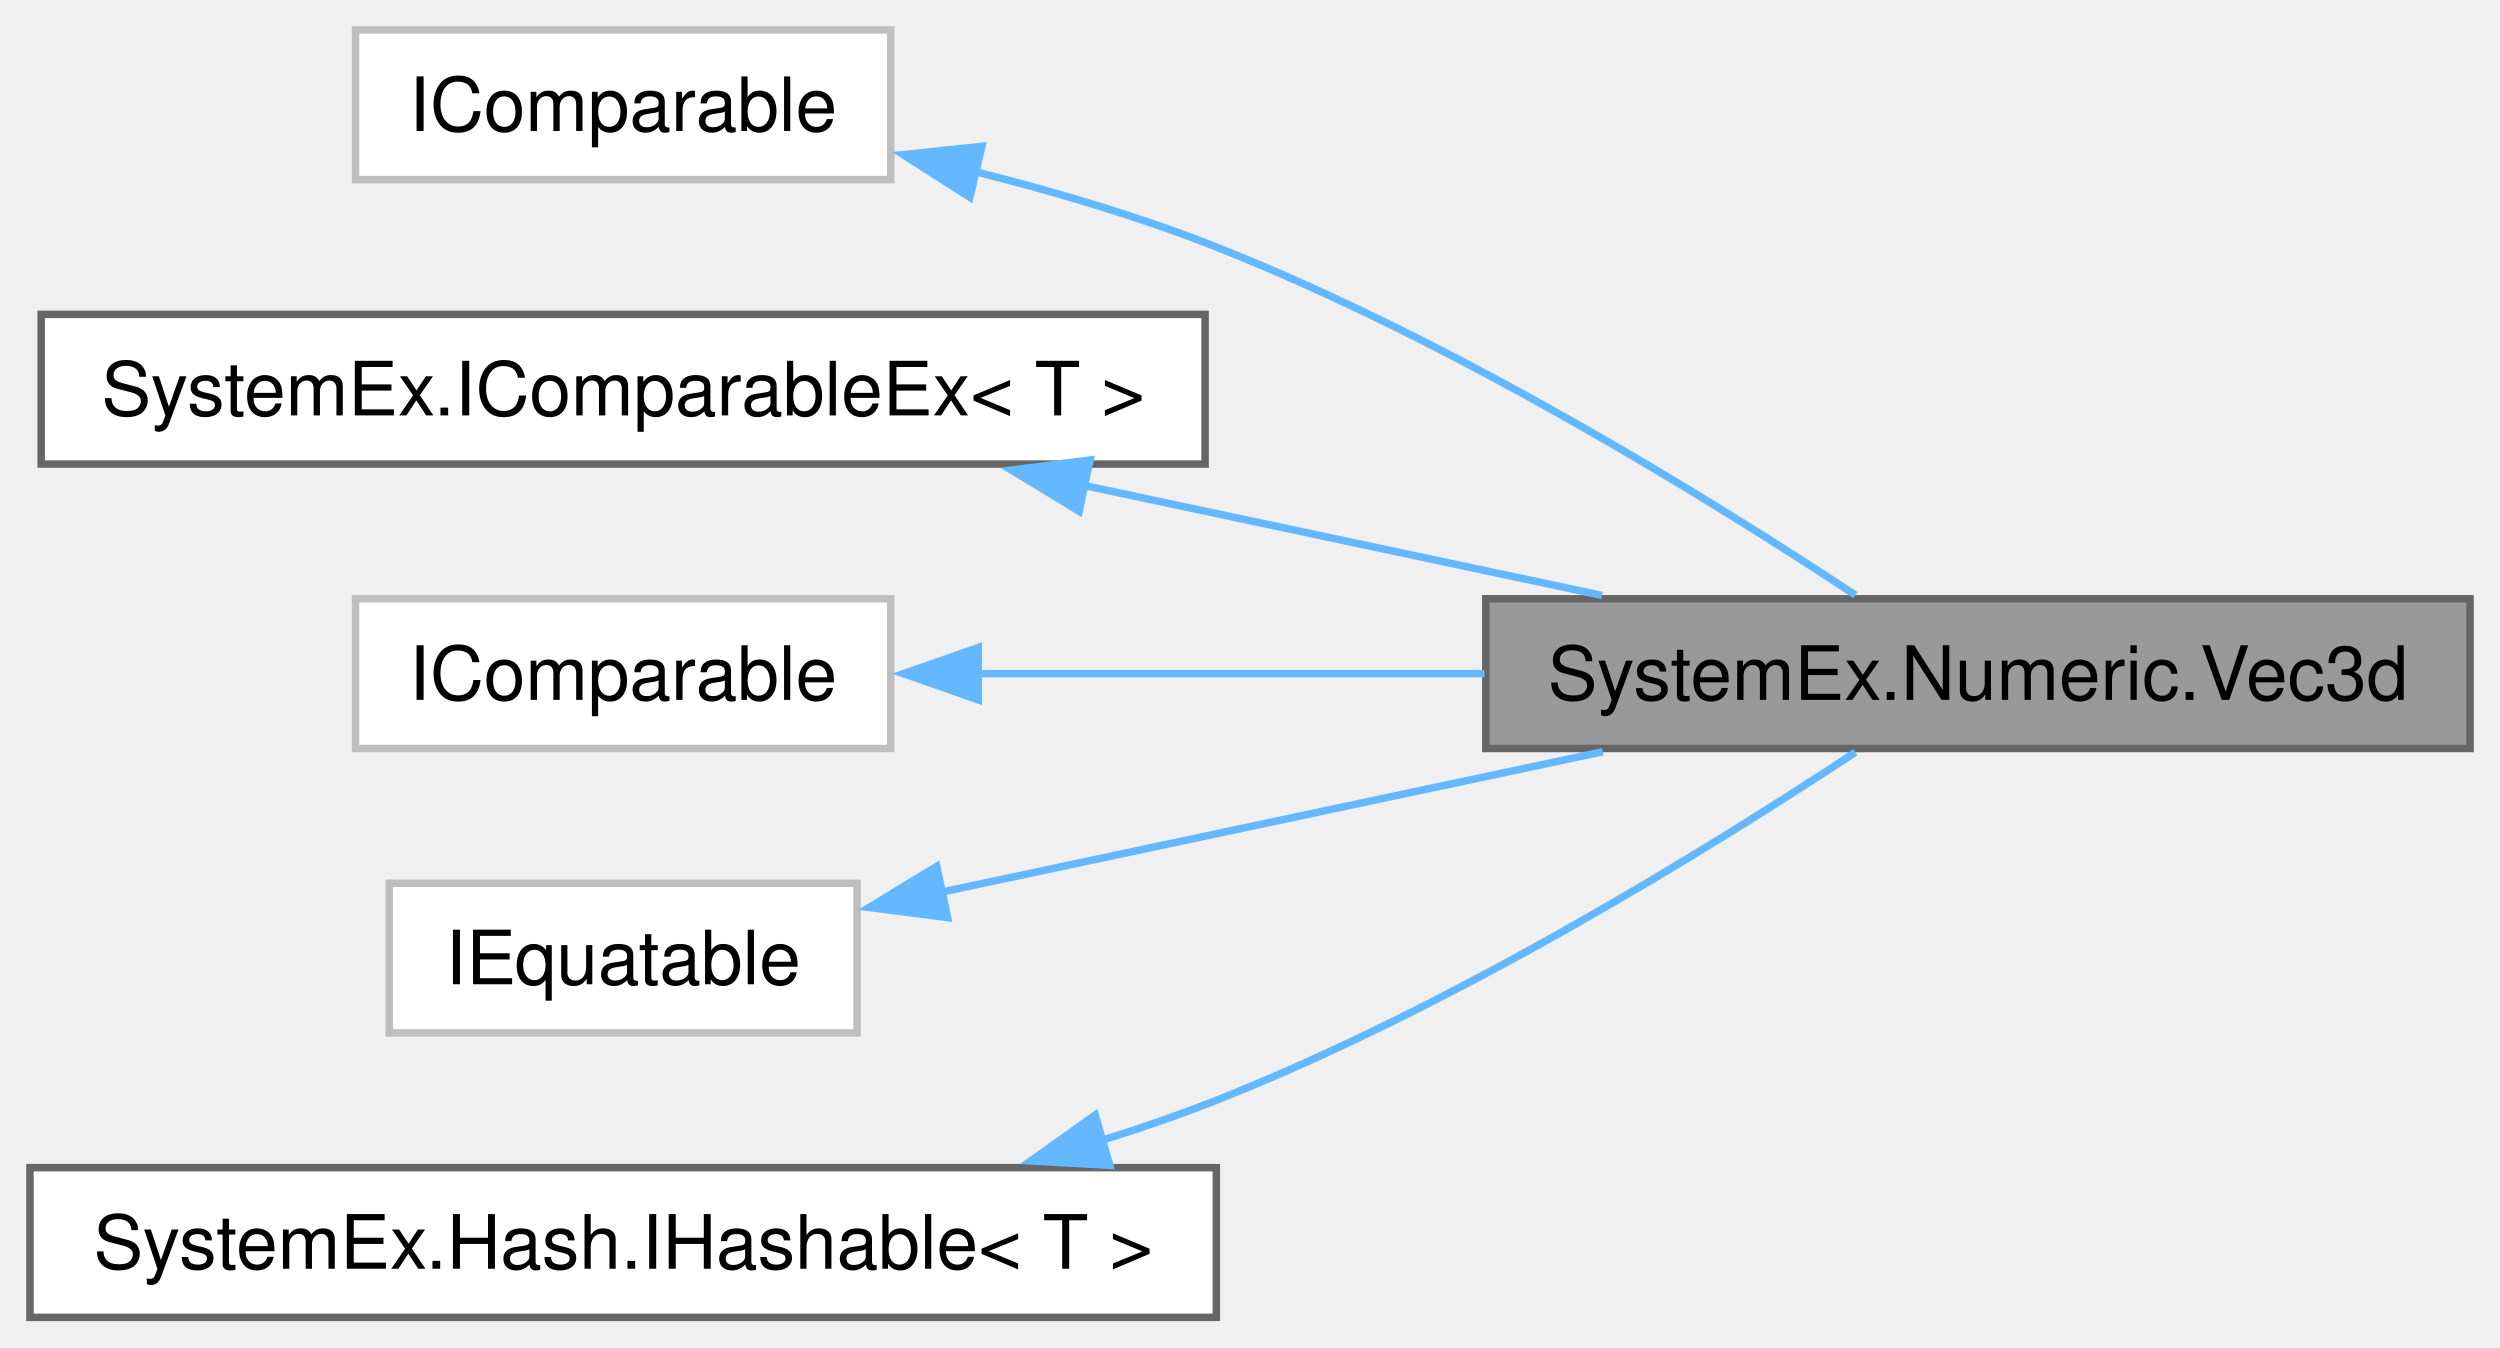
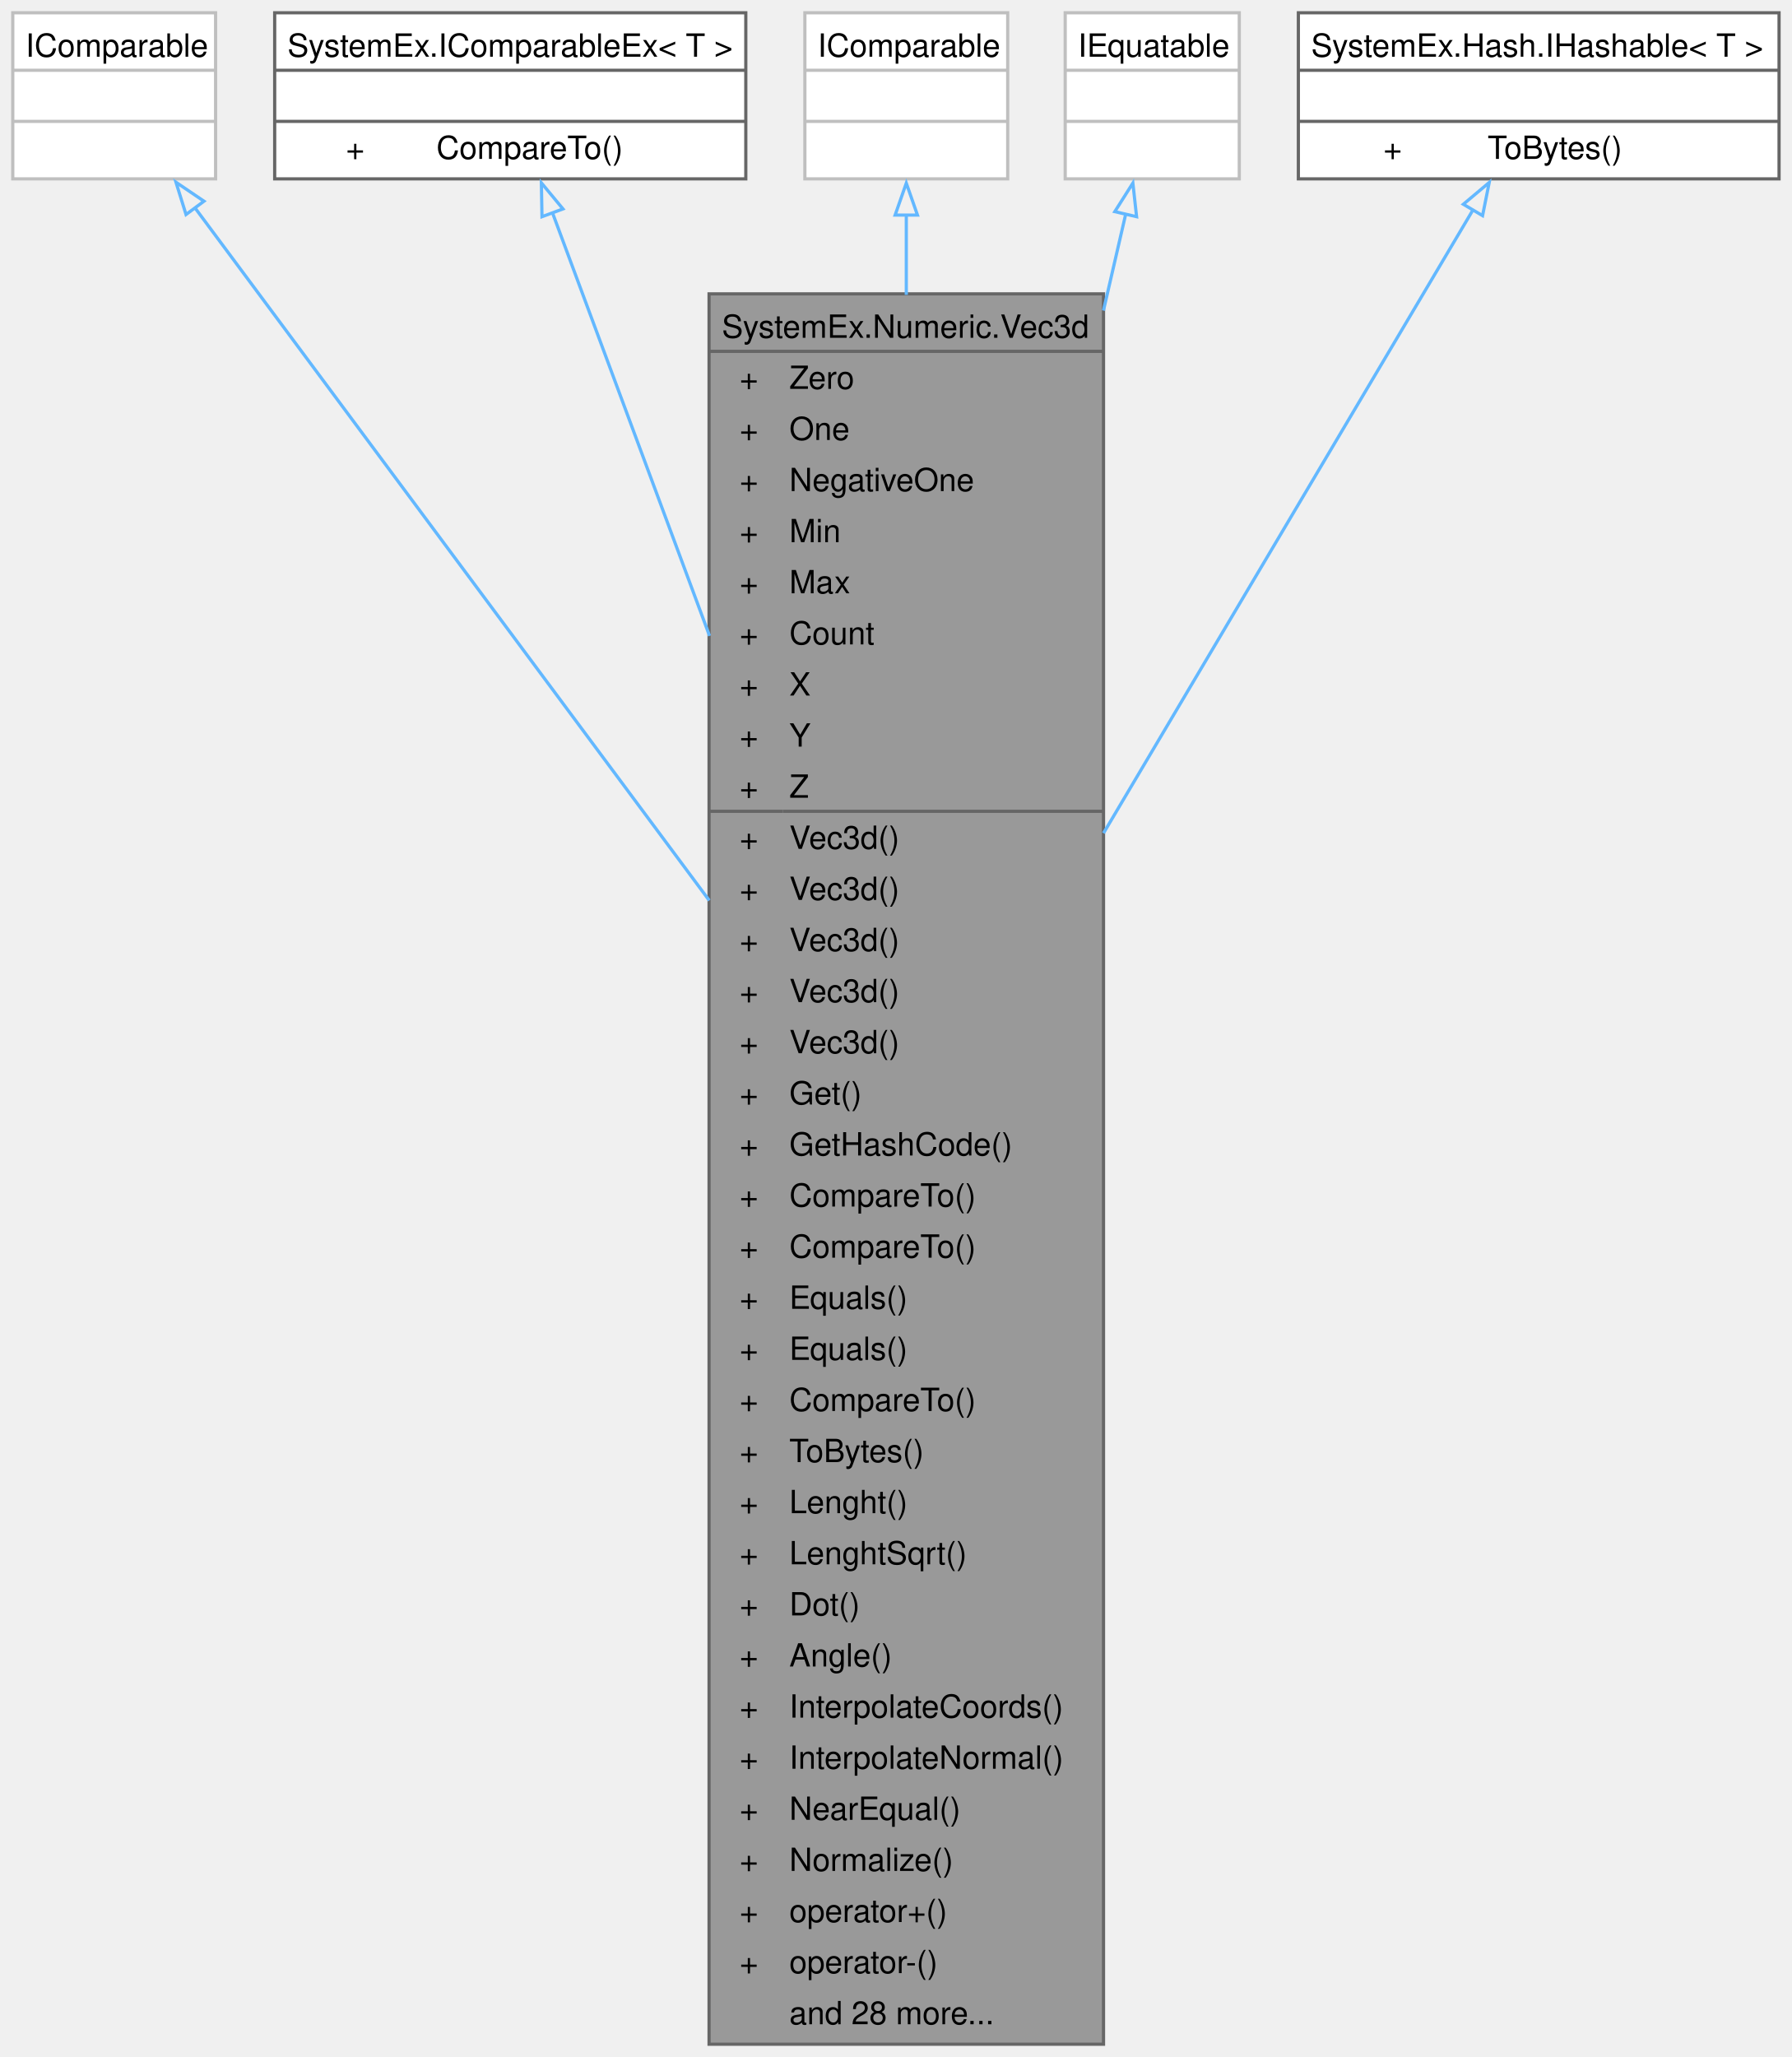
- <svg xmlns="http://www.w3.org/2000/svg" xmlns:xlink="http://www.w3.org/1999/xlink" width="334pt" height="180pt" viewBox="0.00 0.00 334.00 180.00">
-   <g id="graph0" class="graph" transform="scale(1 1) rotate(0) translate(4 176)">
+ <svg xmlns="http://www.w3.org/2000/svg" xmlns:xlink="http://www.w3.org/1999/xlink" width="561pt" height="644pt" viewBox="0.00 0.00 561.00 644.00">
+   <g id="graph0" class="graph" transform="scale(1 1) rotate(0) translate(4 640)">
    <g id="Node000001" class="node">
      <g id="a_Node000001">
        <a xlink:title=" ">
-           <polygon fill="#999999" stroke="#666666" points="326,-96 194.5,-96 194.5,-76 326,-76 326,-96" />
-           <text xml:space="preserve" text-anchor="middle" x="260.25" y="-82.5" font-family="Helvetica,sans-Serif" font-size="10.00">SystemEx.Numeric.Vec3d</text>
+           <polygon fill="#999999" stroke="none" points="341.5,-548 218,-548 218,0 341.5,0 341.5,-548" />
+           <text xml:space="preserve" text-anchor="start" x="222" y="-534.25" font-family="Helvetica,sans-Serif" font-size="10.00">SystemEx.Numeric.Vec3d</text>
+           <text xml:space="preserve" text-anchor="start" x="227.56" y="-518.25" font-family="Helvetica,sans-Serif" font-size="10.00">+</text>
+           <text xml:space="preserve" text-anchor="start" x="243.12" y="-518.25" font-family="Helvetica,sans-Serif" font-size="10.00">Zero</text>
+           <text xml:space="preserve" text-anchor="start" x="227.56" y="-502.25" font-family="Helvetica,sans-Serif" font-size="10.00">+</text>
+           <text xml:space="preserve" text-anchor="start" x="243.12" y="-502.25" font-family="Helvetica,sans-Serif" font-size="10.00">One</text>
+           <text xml:space="preserve" text-anchor="start" x="227.56" y="-486.25" font-family="Helvetica,sans-Serif" font-size="10.00">+</text>
+           <text xml:space="preserve" text-anchor="start" x="243.12" y="-486.25" font-family="Helvetica,sans-Serif" font-size="10.00">NegativeOne</text>
+           <text xml:space="preserve" text-anchor="start" x="227.56" y="-470.25" font-family="Helvetica,sans-Serif" font-size="10.00">+</text>
+           <text xml:space="preserve" text-anchor="start" x="243.12" y="-470.25" font-family="Helvetica,sans-Serif" font-size="10.00">Min</text>
+           <text xml:space="preserve" text-anchor="start" x="227.56" y="-454.25" font-family="Helvetica,sans-Serif" font-size="10.00">+</text>
+           <text xml:space="preserve" text-anchor="start" x="243.12" y="-454.25" font-family="Helvetica,sans-Serif" font-size="10.00">Max</text>
+           <text xml:space="preserve" text-anchor="start" x="227.56" y="-438.25" font-family="Helvetica,sans-Serif" font-size="10.00">+</text>
+           <text xml:space="preserve" text-anchor="start" x="243.12" y="-438.25" font-family="Helvetica,sans-Serif" font-size="10.00">Count</text>
+           <text xml:space="preserve" text-anchor="start" x="227.56" y="-422.25" font-family="Helvetica,sans-Serif" font-size="10.00">+</text>
+           <text xml:space="preserve" text-anchor="start" x="243.12" y="-422.25" font-family="Helvetica,sans-Serif" font-size="10.00">X</text>
+           <text xml:space="preserve" text-anchor="start" x="227.56" y="-406.25" font-family="Helvetica,sans-Serif" font-size="10.00">+</text>
+           <text xml:space="preserve" text-anchor="start" x="243.12" y="-406.25" font-family="Helvetica,sans-Serif" font-size="10.00">Y</text>
+           <text xml:space="preserve" text-anchor="start" x="227.56" y="-390.25" font-family="Helvetica,sans-Serif" font-size="10.00">+</text>
+           <text xml:space="preserve" text-anchor="start" x="243.12" y="-390.25" font-family="Helvetica,sans-Serif" font-size="10.00">Z</text>
+           <text xml:space="preserve" text-anchor="start" x="227.56" y="-374.25" font-family="Helvetica,sans-Serif" font-size="10.00">+</text>
+           <text xml:space="preserve" text-anchor="start" x="243.12" y="-374.25" font-family="Helvetica,sans-Serif" font-size="10.00">Vec3d()</text>
+           <text xml:space="preserve" text-anchor="start" x="227.56" y="-358.25" font-family="Helvetica,sans-Serif" font-size="10.00">+</text>
+           <text xml:space="preserve" text-anchor="start" x="243.12" y="-358.25" font-family="Helvetica,sans-Serif" font-size="10.00">Vec3d()</text>
+           <text xml:space="preserve" text-anchor="start" x="227.56" y="-342.25" font-family="Helvetica,sans-Serif" font-size="10.00">+</text>
+           <text xml:space="preserve" text-anchor="start" x="243.12" y="-342.25" font-family="Helvetica,sans-Serif" font-size="10.00">Vec3d()</text>
+           <text xml:space="preserve" text-anchor="start" x="227.56" y="-326.25" font-family="Helvetica,sans-Serif" font-size="10.00">+</text>
+           <text xml:space="preserve" text-anchor="start" x="243.12" y="-326.25" font-family="Helvetica,sans-Serif" font-size="10.00">Vec3d()</text>
+           <text xml:space="preserve" text-anchor="start" x="227.56" y="-310.25" font-family="Helvetica,sans-Serif" font-size="10.00">+</text>
+           <text xml:space="preserve" text-anchor="start" x="243.12" y="-310.25" font-family="Helvetica,sans-Serif" font-size="10.00">Vec3d()</text>
+           <text xml:space="preserve" text-anchor="start" x="227.56" y="-294.25" font-family="Helvetica,sans-Serif" font-size="10.00">+</text>
+           <text xml:space="preserve" text-anchor="start" x="243.12" y="-294.25" font-family="Helvetica,sans-Serif" font-size="10.00">Get()</text>
+           <text xml:space="preserve" text-anchor="start" x="227.56" y="-278.25" font-family="Helvetica,sans-Serif" font-size="10.00">+</text>
+           <text xml:space="preserve" text-anchor="start" x="243.12" y="-278.25" font-family="Helvetica,sans-Serif" font-size="10.00">GetHashCode()</text>
+           <text xml:space="preserve" text-anchor="start" x="227.56" y="-262.25" font-family="Helvetica,sans-Serif" font-size="10.00">+</text>
+           <text xml:space="preserve" text-anchor="start" x="243.12" y="-262.25" font-family="Helvetica,sans-Serif" font-size="10.00">CompareTo()</text>
+           <text xml:space="preserve" text-anchor="start" x="227.56" y="-246.25" font-family="Helvetica,sans-Serif" font-size="10.00">+</text>
+           <text xml:space="preserve" text-anchor="start" x="243.12" y="-246.25" font-family="Helvetica,sans-Serif" font-size="10.00">CompareTo()</text>
+           <text xml:space="preserve" text-anchor="start" x="227.56" y="-230.25" font-family="Helvetica,sans-Serif" font-size="10.00">+</text>
+           <text xml:space="preserve" text-anchor="start" x="243.12" y="-230.25" font-family="Helvetica,sans-Serif" font-size="10.00">Equals()</text>
+           <text xml:space="preserve" text-anchor="start" x="227.56" y="-214.25" font-family="Helvetica,sans-Serif" font-size="10.00">+</text>
+           <text xml:space="preserve" text-anchor="start" x="243.12" y="-214.25" font-family="Helvetica,sans-Serif" font-size="10.00">Equals()</text>
+           <text xml:space="preserve" text-anchor="start" x="227.56" y="-198.25" font-family="Helvetica,sans-Serif" font-size="10.00">+</text>
+           <text xml:space="preserve" text-anchor="start" x="243.12" y="-198.25" font-family="Helvetica,sans-Serif" font-size="10.00">CompareTo()</text>
+           <text xml:space="preserve" text-anchor="start" x="227.56" y="-182.25" font-family="Helvetica,sans-Serif" font-size="10.00">+</text>
+           <text xml:space="preserve" text-anchor="start" x="243.12" y="-182.25" font-family="Helvetica,sans-Serif" font-size="10.00">ToBytes()</text>
+           <text xml:space="preserve" text-anchor="start" x="227.56" y="-166.25" font-family="Helvetica,sans-Serif" font-size="10.00">+</text>
+           <text xml:space="preserve" text-anchor="start" x="243.12" y="-166.25" font-family="Helvetica,sans-Serif" font-size="10.00">Lenght()</text>
+           <text xml:space="preserve" text-anchor="start" x="227.56" y="-150.25" font-family="Helvetica,sans-Serif" font-size="10.00">+</text>
+           <text xml:space="preserve" text-anchor="start" x="243.12" y="-150.25" font-family="Helvetica,sans-Serif" font-size="10.00">LenghtSqrt()</text>
+           <text xml:space="preserve" text-anchor="start" x="227.56" y="-134.25" font-family="Helvetica,sans-Serif" font-size="10.00">+</text>
+           <text xml:space="preserve" text-anchor="start" x="243.12" y="-134.25" font-family="Helvetica,sans-Serif" font-size="10.00">Dot()</text>
+           <text xml:space="preserve" text-anchor="start" x="227.56" y="-118.25" font-family="Helvetica,sans-Serif" font-size="10.00">+</text>
+           <text xml:space="preserve" text-anchor="start" x="243.12" y="-118.25" font-family="Helvetica,sans-Serif" font-size="10.00">Angle()</text>
+           <text xml:space="preserve" text-anchor="start" x="227.56" y="-102.25" font-family="Helvetica,sans-Serif" font-size="10.00">+</text>
+           <text xml:space="preserve" text-anchor="start" x="243.12" y="-102.25" font-family="Helvetica,sans-Serif" font-size="10.00">InterpolateCoords()</text>
+           <text xml:space="preserve" text-anchor="start" x="227.56" y="-86.25" font-family="Helvetica,sans-Serif" font-size="10.00">+</text>
+           <text xml:space="preserve" text-anchor="start" x="243.12" y="-86.25" font-family="Helvetica,sans-Serif" font-size="10.00">InterpolateNormal()</text>
+           <text xml:space="preserve" text-anchor="start" x="227.56" y="-70.25" font-family="Helvetica,sans-Serif" font-size="10.00">+</text>
+           <text xml:space="preserve" text-anchor="start" x="243.12" y="-70.25" font-family="Helvetica,sans-Serif" font-size="10.00">NearEqual()</text>
+           <text xml:space="preserve" text-anchor="start" x="227.56" y="-54.25" font-family="Helvetica,sans-Serif" font-size="10.00">+</text>
+           <text xml:space="preserve" text-anchor="start" x="243.12" y="-54.25" font-family="Helvetica,sans-Serif" font-size="10.00">Normalize()</text>
+           <text xml:space="preserve" text-anchor="start" x="227.56" y="-38.25" font-family="Helvetica,sans-Serif" font-size="10.00">+</text>
+           <text xml:space="preserve" text-anchor="start" x="243.12" y="-38.25" font-family="Helvetica,sans-Serif" font-size="10.00">operator+()</text>
+           <text xml:space="preserve" text-anchor="start" x="227.56" y="-22.25" font-family="Helvetica,sans-Serif" font-size="10.00">+</text>
+           <text xml:space="preserve" text-anchor="start" x="243.12" y="-22.25" font-family="Helvetica,sans-Serif" font-size="10.00">operator-()</text>
+           <text xml:space="preserve" text-anchor="start" x="243.12" y="-6.25" font-family="Helvetica,sans-Serif" font-size="10.00">and 28 more...</text>
+           <polygon fill="#666666" stroke="#666666" points="218,-530 218,-530 341.5,-530 341.5,-530 218,-530" />
+           <polygon fill="#666666" stroke="#666666" points="218,-386 218,-386 241.12,-386 241.12,-386 218,-386" />
+           <polygon fill="#666666" stroke="#666666" points="241.12,-386 241.12,-386 341.5,-386 341.5,-386 241.12,-386" />
+           <polygon fill="none" stroke="#666666" points="218,0 218,-548 341.5,-548 341.5,0 218,0" />
        </a>
      </g>
    </g>
    <g id="Node000002" class="node">
      <g id="a_Node000002">
        <a xlink:title=" ">
-           <polygon fill="white" stroke="#bfbfbf" points="115,-172 43.5,-172 43.5,-152 115,-152 115,-172" />
-           <text xml:space="preserve" text-anchor="middle" x="79.25" y="-158.5" font-family="Helvetica,sans-Serif" font-size="10.00">IComparable</text>
+           <polygon fill="white" stroke="none" points="63.5,-636 0,-636 0,-584 63.5,-584 63.5,-636" />
+           <text xml:space="preserve" text-anchor="start" x="4" y="-622.25" font-family="Helvetica,sans-Serif" font-size="10.00">IComparable</text>
+           <text xml:space="preserve" text-anchor="start" x="30.25" y="-606.25" font-family="Helvetica,sans-Serif" font-size="10.00"> </text>
+           <text xml:space="preserve" text-anchor="start" x="30.25" y="-590.25" font-family="Helvetica,sans-Serif" font-size="10.00"> </text>
+           <polygon fill="#bfbfbf" stroke="#bfbfbf" points="0,-618 0,-618 63.5,-618 63.5,-618 0,-618" />
+           <polygon fill="#bfbfbf" stroke="#bfbfbf" points="0,-602 0,-602 63.5,-602 63.5,-602 0,-602" />
+           <polygon fill="none" stroke="#bfbfbf" points="0,-584 0,-636 63.5,-636 63.5,-584 0,-584" />
        </a>
      </g>
    </g>
    <g id="edge1_Node000001_Node000002" class="edge">
      <g id="a_edge1_Node000001_Node000002">
        <a xlink:title=" ">
-           <path fill="none" stroke="#63b8ff" d="M126.15,-153.1C136.94,-150.4 148.27,-147.04 158.5,-143 190.46,-130.36 224.67,-109.18 243.87,-96.5" />
-           <polygon fill="#63b8ff" stroke="#63b8ff" points="125.57,-149.64 116.64,-155.34 127.18,-156.45 125.57,-149.64" />
+           <path fill="none" stroke="#63b8ff" d="M57,-574.99C94.52,-524.46 166.14,-428.01 218.06,-358.08" />
+           <polygon fill="none" stroke="#63b8ff" points="54.24,-572.84 51.09,-582.95 59.86,-577.01 54.24,-572.84" />
        </a>
      </g>
    </g>
    <g id="Node000003" class="node">
      <g id="a_Node000003">
        <a xlink:href="../../dc/d20/interface_system_ex_1_1_i_comparable_ex-1-g.html" target="_top" xlink:title="Provides an extended and strongly typed comparison contract for SystemEx.">
-           <polygon fill="white" stroke="#666666" points="157,-134 1.5,-134 1.5,-114 157,-114 157,-134" />
-           <text xml:space="preserve" text-anchor="middle" x="79.25" y="-120.5" font-family="Helvetica,sans-Serif" font-size="10.00">SystemEx.IComparableEx&lt; T &gt;</text>
+           <polygon fill="white" stroke="none" points="229.5,-636 82,-636 82,-584 229.5,-584 229.5,-636" />
+           <text xml:space="preserve" text-anchor="start" x="86" y="-622.25" font-family="Helvetica,sans-Serif" font-size="10.00">SystemEx.IComparableEx&lt; T &gt;</text>
+           <text xml:space="preserve" text-anchor="start" x="154.25" y="-606.25" font-family="Helvetica,sans-Serif" font-size="10.00"> </text>
+           <text xml:space="preserve" text-anchor="start" x="104.31" y="-590.25" font-family="Helvetica,sans-Serif" font-size="10.00">+</text>
+           <text xml:space="preserve" text-anchor="start" x="132.62" y="-590.25" font-family="Helvetica,sans-Serif" font-size="10.00">CompareTo()</text>
+           <polygon fill="#666666" stroke="#666666" points="82,-618 82,-618 229.5,-618 229.5,-618 82,-618" />
+           <polygon fill="#666666" stroke="#666666" points="82,-602 82,-602 229.5,-602 229.5,-602 82,-602" />
+           <polygon fill="none" stroke="#666666" points="82,-584 82,-636 229.5,-636 229.5,-584 82,-584" />
        </a>
      </g>
    </g>
    <g id="edge2_Node000001_Node000003" class="edge">
      <g id="a_edge2_Node000001_Node000003">
        <a xlink:title=" ">
-           <path fill="none" stroke="#63b8ff" d="M140.79,-111.15C163.33,-106.36 188.62,-100.99 210.02,-96.45" />
-           <polygon fill="#63b8ff" stroke="#63b8ff" points="140.17,-107.7 131.12,-113.2 141.63,-114.55 140.17,-107.7" />
+           <path fill="none" stroke="#63b8ff" d="M168.93,-573.51C180.93,-541.19 199.56,-490.99 218.15,-440.92" />
+           <polygon fill="none" stroke="#63b8ff" points="165.69,-572.16 165.5,-582.75 172.26,-574.59 165.69,-572.16" />
        </a>
      </g>
    </g>
    <g id="Node000004" class="node">
      <g id="a_Node000004">
        <a xlink:title=" ">
-           <polygon fill="white" stroke="#bfbfbf" points="115,-96 43.5,-96 43.5,-76 115,-76 115,-96" />
-           <text xml:space="preserve" text-anchor="middle" x="79.25" y="-82.5" font-family="Helvetica,sans-Serif" font-size="10.00">IComparable</text>
+           <polygon fill="white" stroke="none" points="311.5,-636 248,-636 248,-584 311.5,-584 311.5,-636" />
+           <text xml:space="preserve" text-anchor="start" x="252" y="-622.25" font-family="Helvetica,sans-Serif" font-size="10.00">IComparable</text>
+           <text xml:space="preserve" text-anchor="start" x="278.25" y="-606.25" font-family="Helvetica,sans-Serif" font-size="10.00"> </text>
+           <text xml:space="preserve" text-anchor="start" x="278.25" y="-590.25" font-family="Helvetica,sans-Serif" font-size="10.00"> </text>
+           <polygon fill="#bfbfbf" stroke="#bfbfbf" points="248,-618 248,-618 311.5,-618 311.5,-618 248,-618" />
+           <polygon fill="#bfbfbf" stroke="#bfbfbf" points="248,-602 248,-602 311.5,-602 311.5,-602 248,-602" />
+           <polygon fill="none" stroke="#bfbfbf" points="248,-584 248,-636 311.5,-636 311.5,-584 248,-584" />
        </a>
      </g>
    </g>
    <g id="edge3_Node000001_Node000004" class="edge">
      <g id="a_edge3_Node000001_Node000004">
        <a xlink:title=" ">
-           <path fill="none" stroke="#63b8ff" d="M126.52,-86C147.17,-86 171.87,-86 194.33,-86" />
-           <polygon fill="#63b8ff" stroke="#63b8ff" points="126.7,-82.5 116.7,-86 126.7,-89.5 126.7,-82.5" />
+           <path fill="none" stroke="#63b8ff" d="M279.75,-572.82C279.75,-565.31 279.75,-556.86 279.75,-547.69" />
+           <polygon fill="none" stroke="#63b8ff" points="276.25,-572.66 279.75,-582.66 283.25,-572.66 276.25,-572.66" />
        </a>
      </g>
    </g>
    <g id="Node000005" class="node">
      <g id="a_Node000005">
        <a xlink:title=" ">
-           <polygon fill="white" stroke="#bfbfbf" points="110.5,-58 48,-58 48,-38 110.5,-38 110.5,-58" />
-           <text xml:space="preserve" text-anchor="middle" x="79.25" y="-44.5" font-family="Helvetica,sans-Serif" font-size="10.00">IEquatable</text>
+           <polygon fill="white" stroke="none" points="384,-636 329.5,-636 329.5,-584 384,-584 384,-636" />
+           <text xml:space="preserve" text-anchor="start" x="333.5" y="-622.25" font-family="Helvetica,sans-Serif" font-size="10.00">IEquatable</text>
+           <text xml:space="preserve" text-anchor="start" x="355.25" y="-606.25" font-family="Helvetica,sans-Serif" font-size="10.00"> </text>
+           <text xml:space="preserve" text-anchor="start" x="355.25" y="-590.25" font-family="Helvetica,sans-Serif" font-size="10.00"> </text>
+           <polygon fill="#bfbfbf" stroke="#bfbfbf" points="329.5,-618 329.5,-618 384,-618 384,-618 329.5,-618" />
+           <polygon fill="#bfbfbf" stroke="#bfbfbf" points="329.5,-602 329.5,-602 384,-602 384,-602 329.5,-602" />
+           <polygon fill="none" stroke="#bfbfbf" points="329.5,-584 329.5,-636 384,-636 384,-584 329.5,-584" />
        </a>
      </g>
    </g>
    <g id="edge4_Node000001_Node000005" class="edge">
      <g id="a_edge4_Node000001_Node000005">
        <a xlink:title=" ">
-           <path fill="none" stroke="#63b8ff" d="M121.76,-56.81C148.13,-62.41 182.4,-69.69 210.12,-75.57" />
-           <polygon fill="#63b8ff" stroke="#63b8ff" points="122.6,-53.41 112.1,-54.76 121.15,-60.26 122.6,-53.41" />
+           <path fill="none" stroke="#63b8ff" d="M348.51,-573.24C346.45,-564.31 344.08,-554.02 341.48,-542.77" />
+           <polygon fill="none" stroke="#63b8ff" points="345.03,-573.74 350.69,-582.69 351.85,-572.16 345.03,-573.74" />
        </a>
      </g>
    </g>
    <g id="Node000006" class="node">
      <g id="a_Node000006">
        <a xlink:href="../../db/db8/interface_system_ex_1_1_hash_1_1_i_hashable-1-g.html" target="_top" xlink:title="Defines a contract for objects that can be converted into a raw byte representation suitable for hash...">
-           <polygon fill="white" stroke="#666666" points="158.5,-20 0,-20 0,0 158.5,0 158.5,-20" />
-           <text xml:space="preserve" text-anchor="middle" x="79.25" y="-6.5" font-family="Helvetica,sans-Serif" font-size="10.00">SystemEx.Hash.IHashable&lt; T &gt;</text>
+           <polygon fill="white" stroke="none" points="553,-636 402.5,-636 402.5,-584 553,-584 553,-636" />
+           <text xml:space="preserve" text-anchor="start" x="406.5" y="-622.25" font-family="Helvetica,sans-Serif" font-size="10.00">SystemEx.Hash.IHashable&lt; T &gt;</text>
+           <text xml:space="preserve" text-anchor="start" x="476.25" y="-606.25" font-family="Helvetica,sans-Serif" font-size="10.00"> </text>
+           <text xml:space="preserve" text-anchor="start" x="429.12" y="-590.25" font-family="Helvetica,sans-Serif" font-size="10.00">+</text>
+           <text xml:space="preserve" text-anchor="start" x="461.75" y="-590.25" font-family="Helvetica,sans-Serif" font-size="10.00">ToBytes()</text>
+           <polygon fill="#666666" stroke="#666666" points="402.5,-618 402.5,-618 553,-618 553,-618 402.5,-618" />
+           <polygon fill="#666666" stroke="#666666" points="402.5,-602 402.5,-602 553,-602 553,-602 402.5,-602" />
+           <polygon fill="none" stroke="#666666" points="402.5,-584 402.5,-636 553,-636 553,-584 402.5,-584" />
        </a>
      </g>
    </g>
    <g id="edge5_Node000001_Node000006" class="edge">
      <g id="a_edge5_Node000001_Node000006">
        <a xlink:title=" ">
-           <path fill="none" stroke="#63b8ff" d="M143.09,-23.62C148.36,-25.25 153.56,-27.05 158.5,-29 190.46,-41.64 224.67,-62.82 243.87,-75.5" />
-           <polygon fill="#63b8ff" stroke="#63b8ff" points="144.27,-20.31 133.69,-20.9 142.32,-27.04 144.27,-20.31" />
+           <path fill="none" stroke="#63b8ff" d="M457.27,-574.45C430.16,-528.72 381.16,-446.06 341.5,-379.16" />
+           <polygon fill="none" stroke="#63b8ff" points="454.15,-576.05 462.26,-582.87 460.17,-572.48 454.15,-576.05" />
        </a>
      </g>
    </g>
  </g>
</svg>
